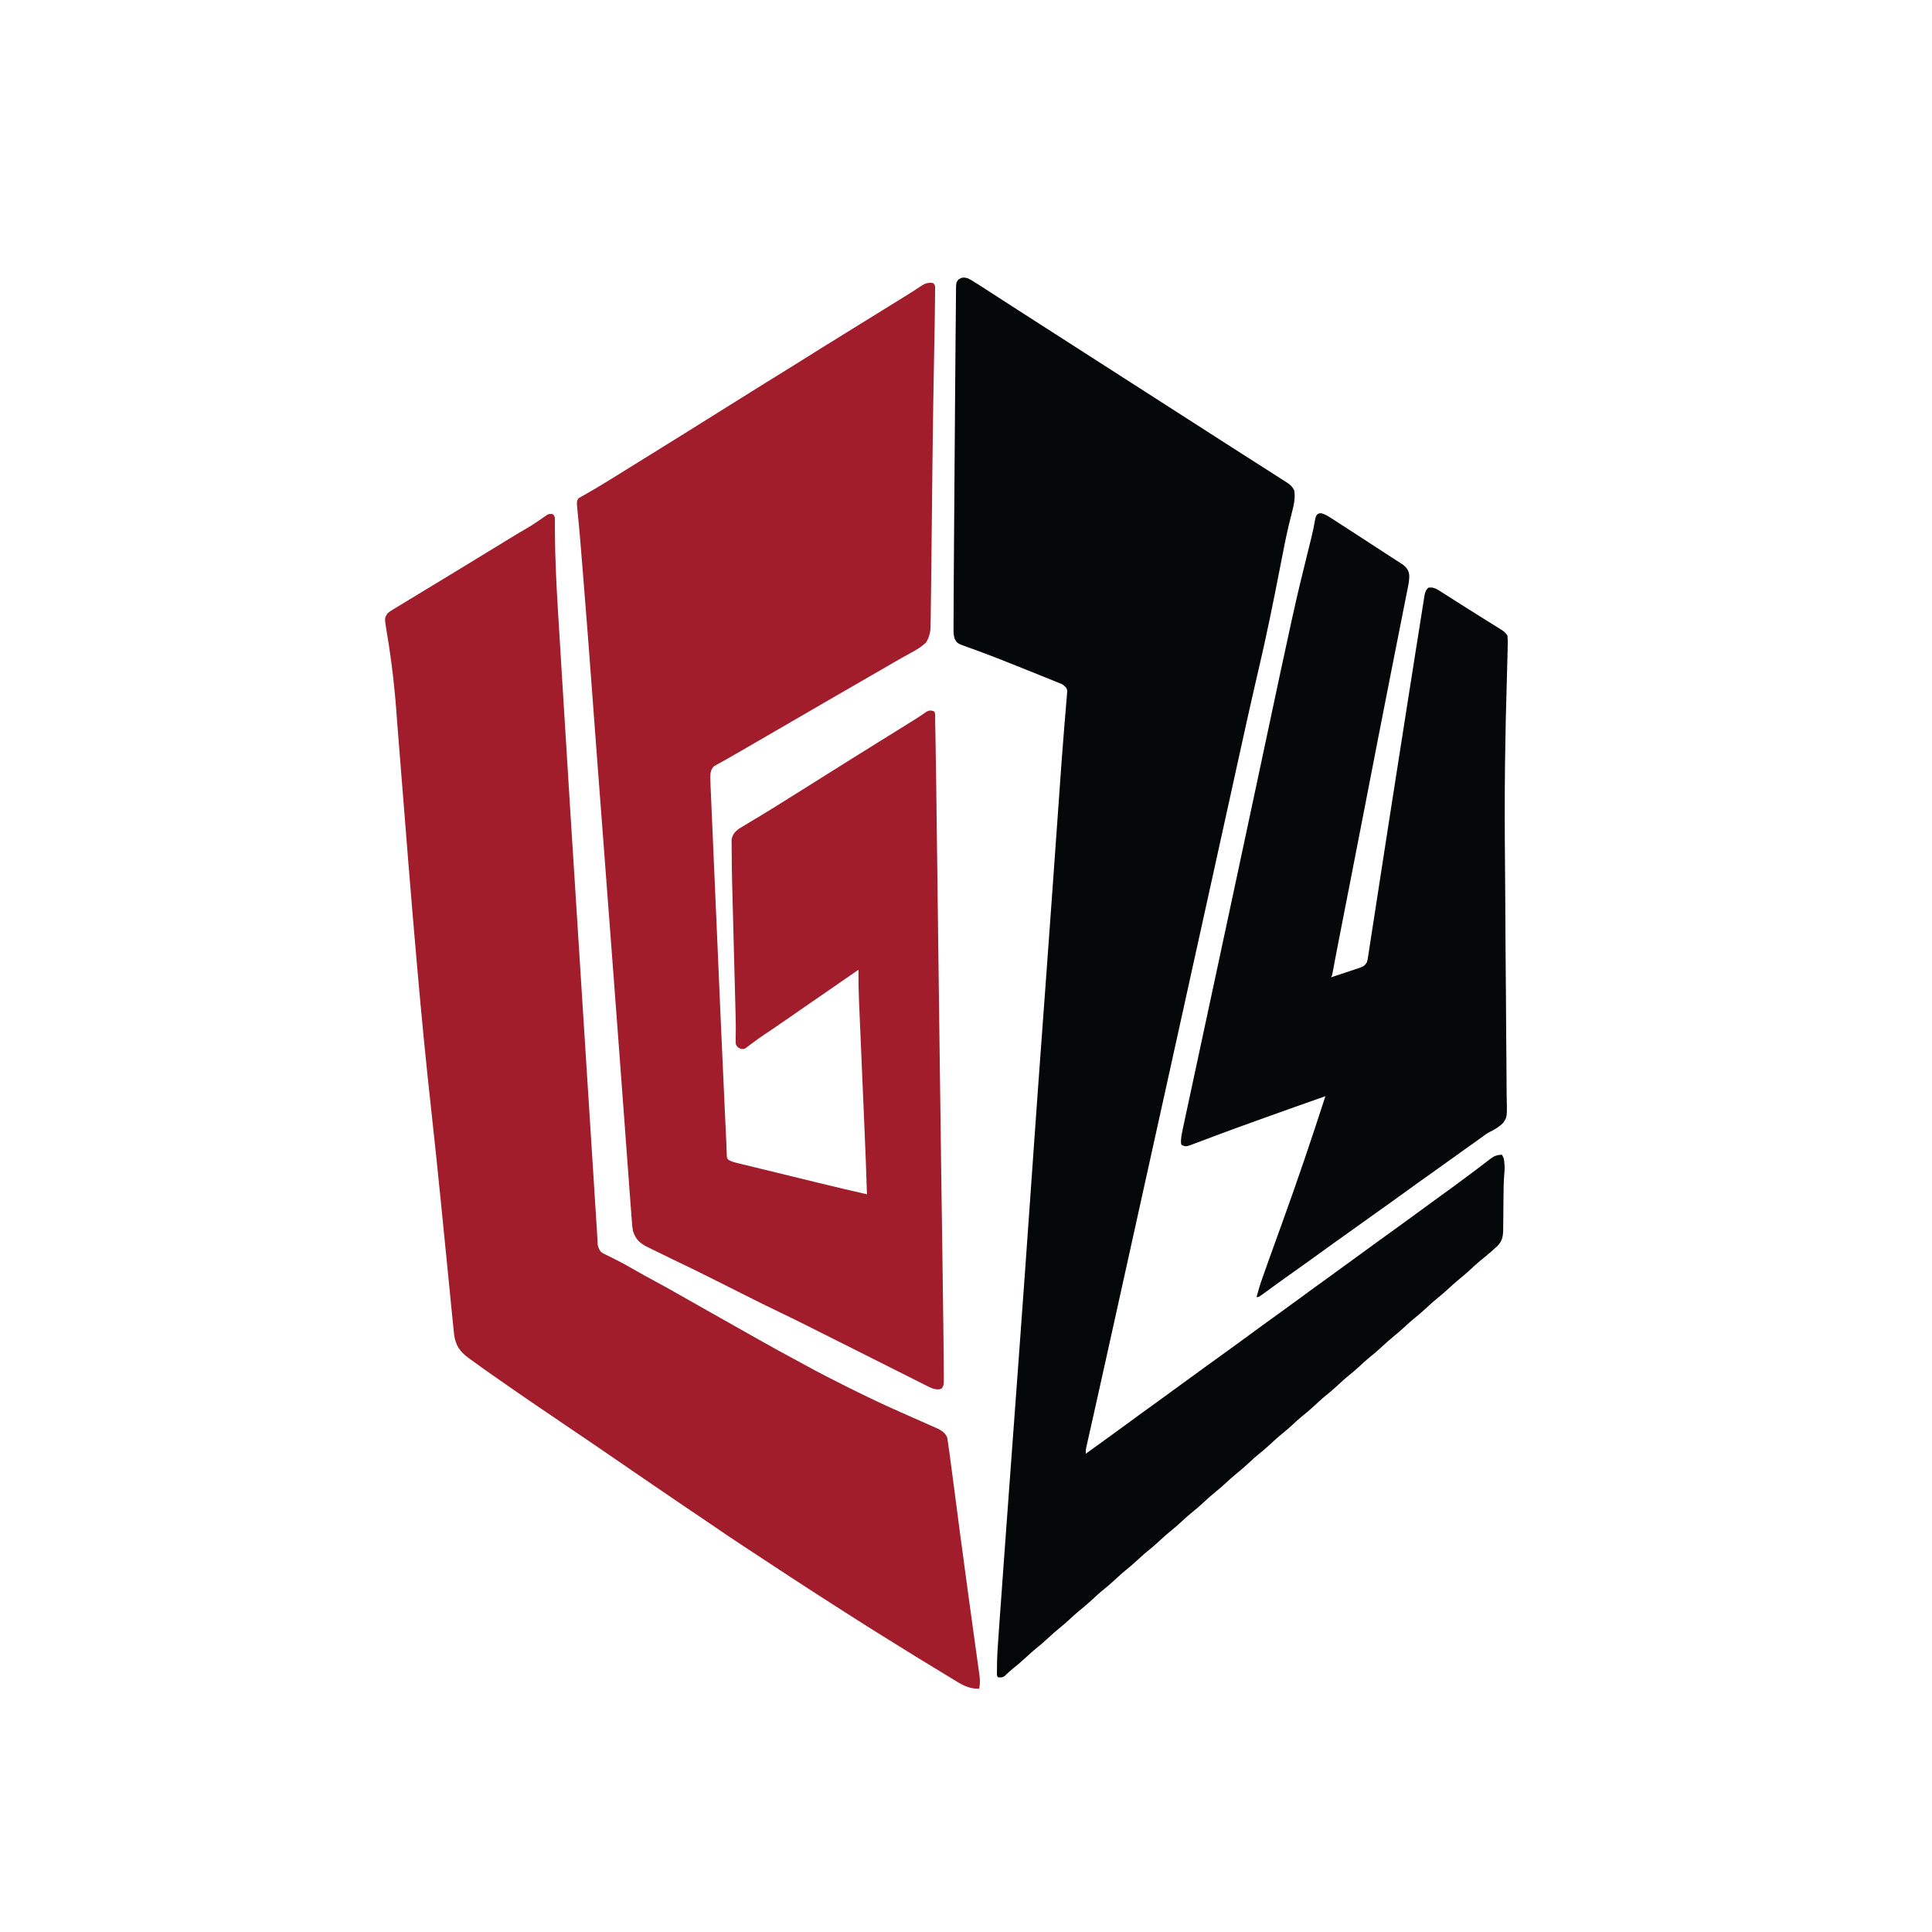
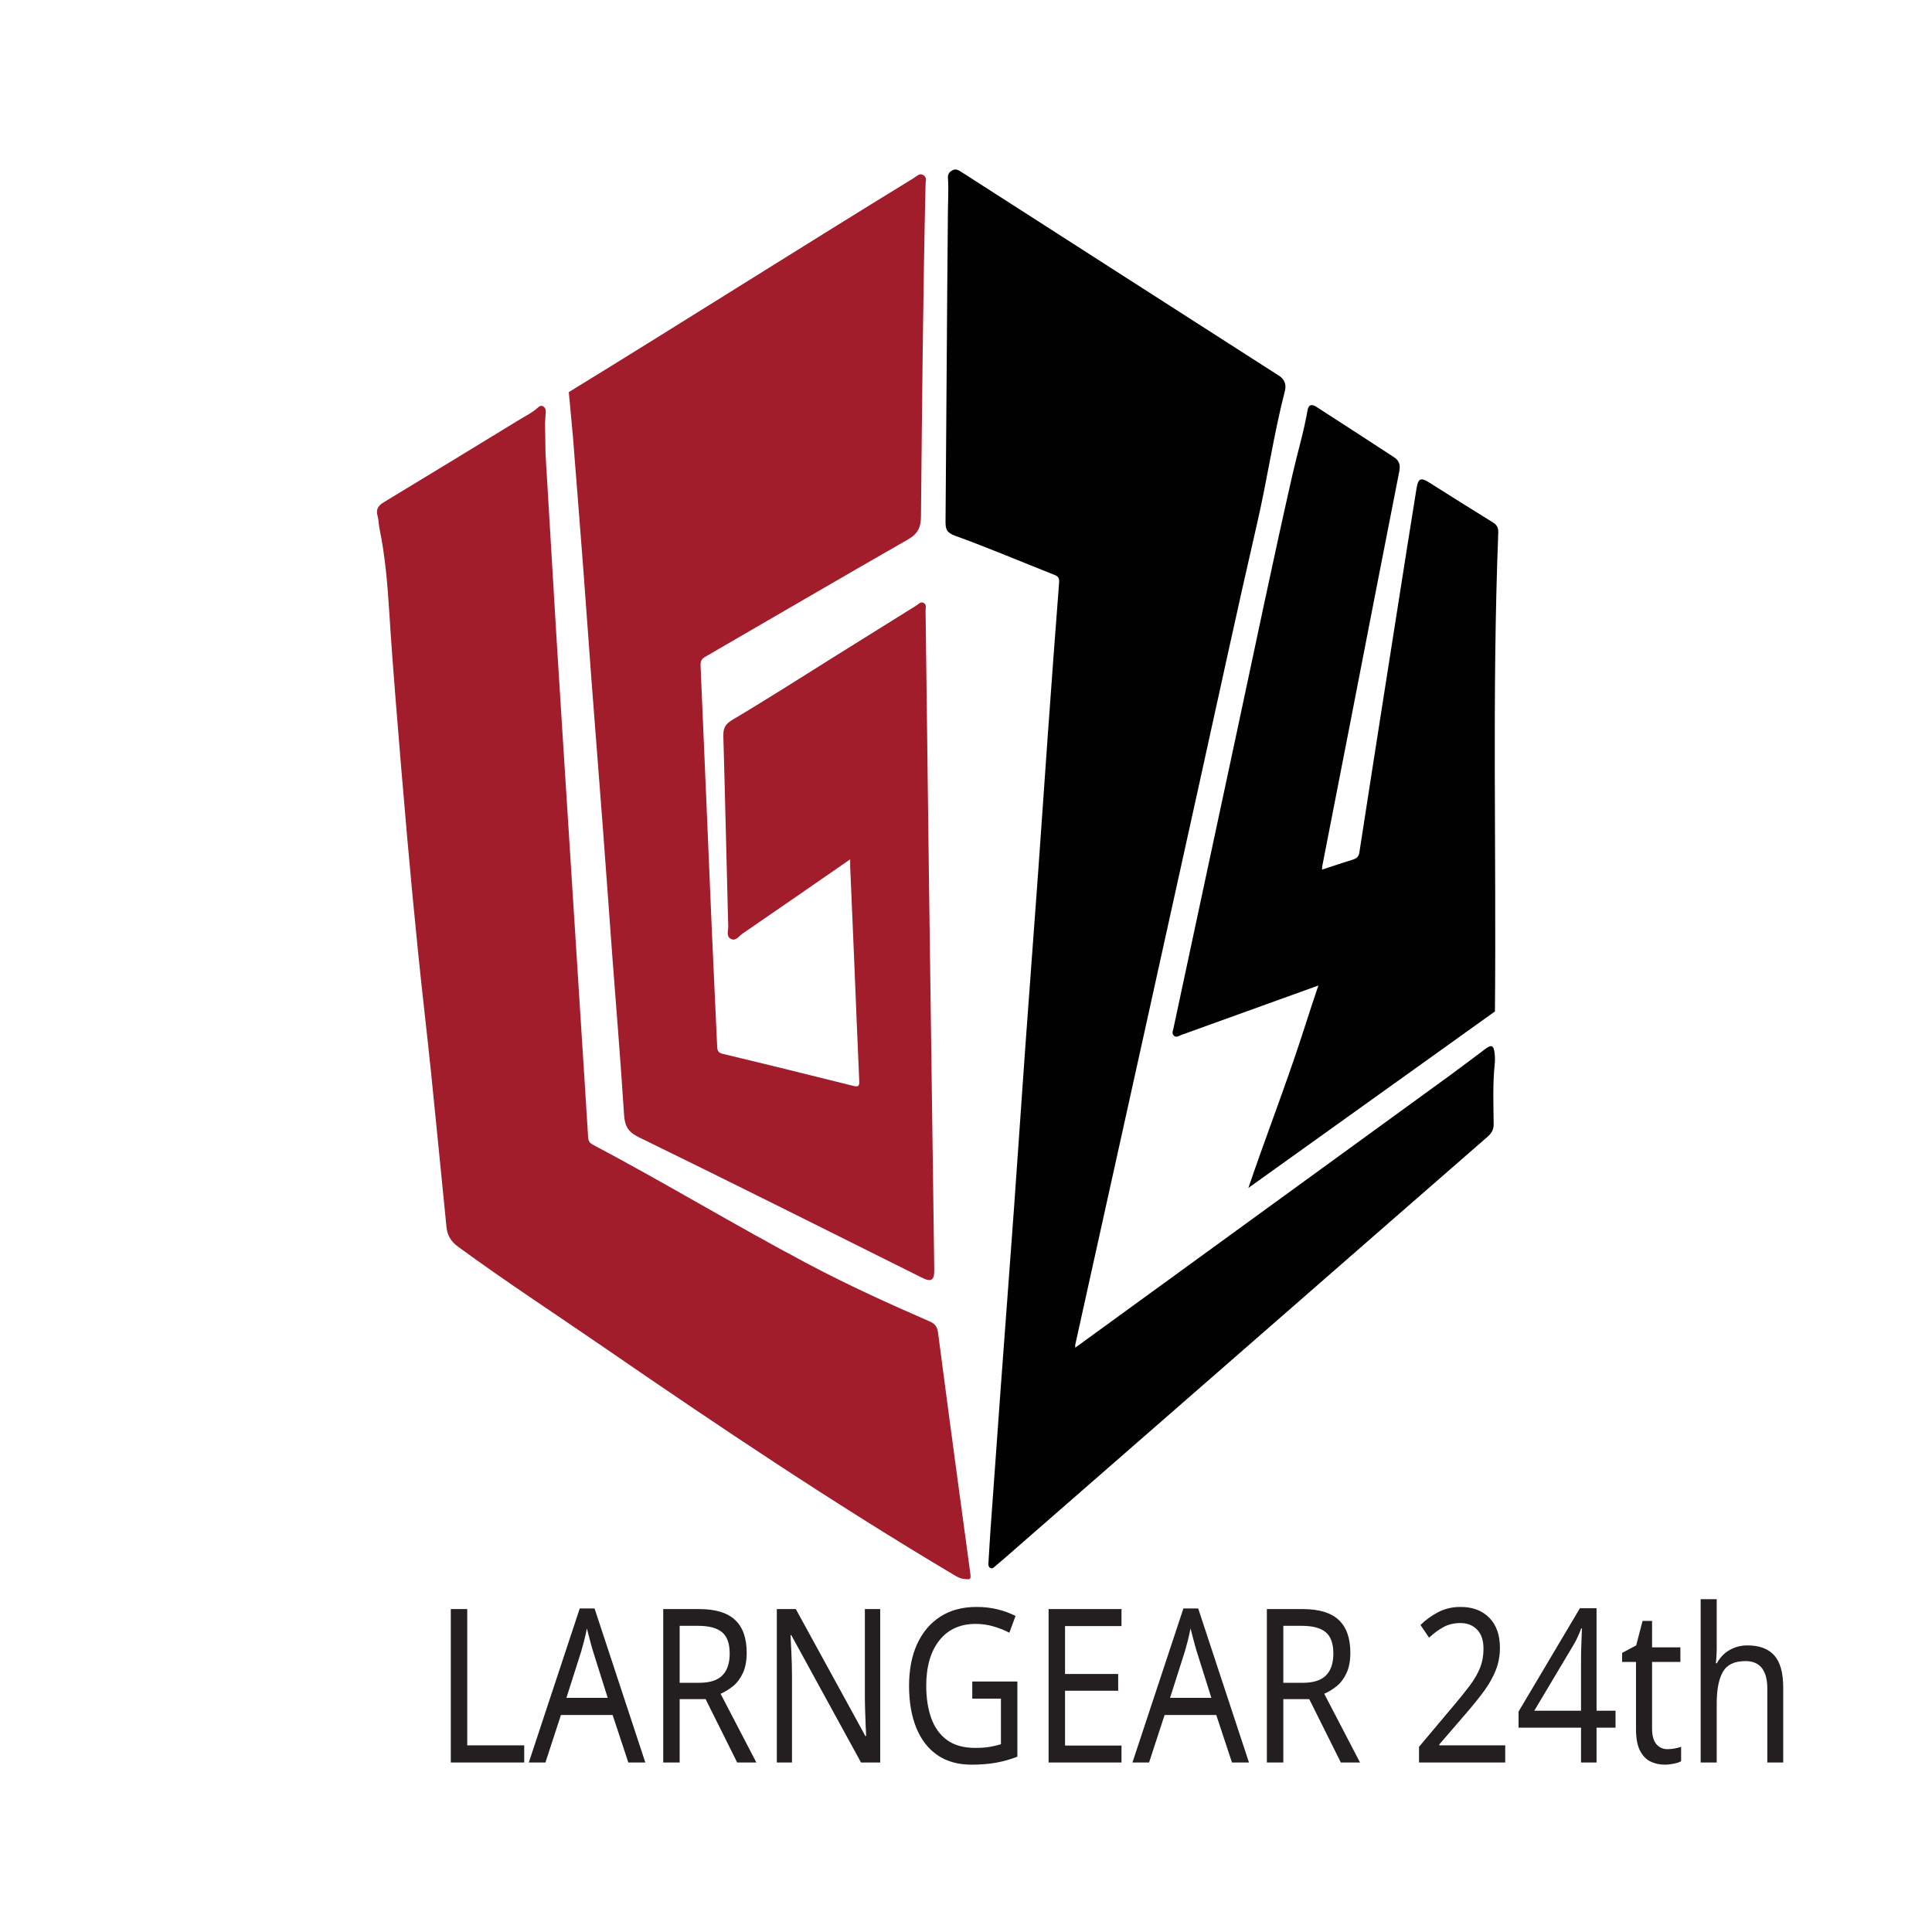
- <svg xmlns="http://www.w3.org/2000/svg" version="1.1" width="2048" height="2048">
-   <path d="M0 0 C2 2 2 2 2.241 4.23 C2.236 5.175 2.231 6.121 2.226 7.094 C2.224 8.195 2.222 9.295 2.22 10.429 C2.207 11.663 2.194 12.897 2.18 14.168 C2.172 15.507 2.164 16.846 2.157 18.185 C2.042 35.161 1.662 52.135 1.326 69.108 C0.528 109.44 -0.089 149.772 -0.543 190.109 C-0.559 191.572 -0.559 191.572 -0.576 193.064 C-0.808 213.675 -1.029 234.286 -1.243 254.898 C-1.453 275.031 -1.673 295.164 -1.919 315.297 C-1.98 320.25 -2.036 325.204 -2.09 330.158 C-2.154 335.992 -2.233 341.825 -2.326 347.658 C-2.355 349.655 -2.38 351.652 -2.4 353.649 C-2.427 356.296 -2.472 358.943 -2.521 361.59 C-2.525 362.325 -2.528 363.06 -2.532 363.817 C-2.681 369.962 -4.024 376.021 -7.457 381.197 C-12.307 385.766 -17.582 388.921 -23.438 392.062 C-25.506 393.201 -27.574 394.342 -29.641 395.484 C-30.697 396.065 -31.753 396.646 -32.842 397.244 C-37.837 400.021 -42.761 402.916 -47.688 405.812 C-56.425 410.934 -65.2 415.986 -74 421 C-83.72 426.539 -93.407 432.131 -103.062 437.781 C-110.359 442.049 -117.675 446.281 -125 450.5 C-133.348 455.308 -141.682 460.139 -150 465 C-158.318 469.861 -166.652 474.691 -175 479.5 C-184.414 484.924 -193.828 490.349 -203.194 495.856 C-208.206 498.802 -213.237 501.699 -218.32 504.52 C-219.337 505.094 -220.354 505.668 -221.401 506.259 C-223.332 507.349 -225.273 508.422 -227.224 509.475 C-228.086 509.967 -228.948 510.458 -229.836 510.965 C-230.594 511.384 -231.353 511.803 -232.134 512.234 C-235.385 515.311 -235.931 519.224 -236.099 523.547 C-236.05 526.65 -235.924 529.742 -235.774 532.842 C-235.725 534.033 -235.677 535.224 -235.627 536.45 C-235.49 539.747 -235.343 543.042 -235.192 546.337 C-235.031 549.9 -234.883 553.464 -234.733 557.027 C-234.438 564.027 -234.13 571.025 -233.818 578.024 C-233.452 586.257 -233.099 594.491 -232.746 602.725 C-232.112 617.522 -231.467 632.318 -230.816 647.114 C-230.194 661.271 -229.576 675.429 -228.966 689.587 C-228.929 690.448 -228.892 691.309 -228.853 692.197 C-228.704 695.665 -228.554 699.133 -228.405 702.602 C-225.927 760.122 -223.427 817.642 -220.757 875.154 C-220.675 876.929 -220.593 878.704 -220.511 880.479 C-220.286 885.322 -220.061 890.165 -219.832 895.008 C-219.737 897.036 -219.642 899.065 -219.548 901.093 C-219.433 903.504 -219.311 905.914 -219.182 908.324 C-219.049 911.007 -218.949 913.682 -218.873 916.367 C-218.817 917.825 -218.761 919.282 -218.704 920.74 C-218.665 922.056 -218.625 923.373 -218.584 924.729 C-218.304 928.015 -218.304 928.015 -216.255 929.865 C-213.9 931.05 -211.776 931.796 -209.214 932.421 C-208.253 932.661 -207.293 932.9 -206.303 933.147 C-205.255 933.398 -204.206 933.649 -203.126 933.907 C-201.462 934.318 -201.462 934.318 -199.764 934.737 C-196.082 935.642 -192.396 936.534 -188.711 937.426 C-186.133 938.057 -183.556 938.688 -180.978 939.32 C-175.557 940.649 -170.135 941.97 -164.711 943.287 C-157.158 945.121 -149.607 946.967 -142.057 948.816 C-136.109 950.272 -130.16 951.724 -124.211 953.176 C-122.98 953.476 -121.748 953.777 -120.48 954.087 C-103.681 958.183 -86.857 962.153 -70 966 C-70.669 943.009 -71.597 920.033 -72.587 897.055 C-72.854 890.864 -73.118 884.674 -73.381 878.483 C-74.13 860.908 -74.881 843.332 -75.637 825.756 C-76.057 815.989 -76.474 806.222 -76.888 796.455 C-77.149 790.319 -77.413 784.183 -77.679 778.047 C-77.844 774.222 -78.006 770.397 -78.167 766.572 C-78.242 764.818 -78.317 763.064 -78.394 761.311 C-78.882 750.199 -79.092 739.122 -79 728 C-80.035 728.71 -81.07 729.42 -82.137 730.151 C-83.01 730.75 -83.01 730.75 -83.902 731.361 C-91.395 736.5 -98.858 741.68 -106.312 746.875 C-114.117 752.312 -121.945 757.712 -129.803 763.07 C-136.975 767.968 -144.099 772.936 -151.222 777.905 C-157.972 782.607 -164.757 787.254 -171.562 791.875 C-185.144 800.946 -185.144 800.946 -198.176 810.77 C-200 812 -200 812 -203.062 811.938 C-206.573 810.817 -207.262 810.206 -209 807 C-209.205 804.243 -209.232 801.705 -209.133 798.956 C-209.101 797.133 -209.075 795.311 -209.052 793.489 C-209.039 792.463 -209.025 791.438 -209.012 790.382 C-208.989 783.847 -209.19 777.316 -209.367 770.784 C-209.407 769.271 -209.446 767.758 -209.486 766.244 C-209.57 763.06 -209.655 759.876 -209.741 756.692 C-209.879 751.593 -210.012 746.493 -210.144 741.393 C-210.497 727.808 -210.855 714.223 -211.218 700.638 C-213.185 627.137 -213.185 627.137 -213.352 605.405 C-213.367 603.717 -213.388 602.03 -213.417 600.343 C-213.451 598.133 -213.461 595.924 -213.461 593.714 C-213.469 592.542 -213.477 591.37 -213.486 590.162 C-212.704 585.071 -210.259 581.976 -206.25 578.867 C-205.178 578.21 -204.105 577.552 -203 576.875 C-202.092 576.312 -202.092 576.312 -201.166 575.737 C-199.12 574.475 -197.062 573.235 -195 572 C-194.267 571.559 -193.534 571.118 -192.778 570.664 C-189.549 568.724 -186.317 566.788 -183.081 564.858 C-173.325 559.03 -163.709 552.981 -154.086 546.937 C-149.974 544.356 -145.856 541.786 -141.737 539.216 C-133.645 534.165 -125.561 529.101 -117.5 524 C-107.39 517.603 -97.243 511.267 -87.094 504.932 C-84.02 503.012 -80.947 501.091 -77.875 499.168 C-68.429 493.258 -58.978 487.358 -49.5 481.5 C-41.78 476.728 -34.073 471.934 -26.375 467.125 C-25.404 466.518 -24.432 465.912 -23.432 465.287 C-22.493 464.7 -21.553 464.113 -20.586 463.508 C-19.207 462.652 -19.207 462.652 -17.8 461.778 C-15.851 460.541 -13.926 459.266 -12.021 457.964 C-11.057 457.313 -10.094 456.663 -9.102 455.992 C-8.241 455.395 -7.381 454.798 -6.495 454.183 C-3.485 452.756 -2.114 452.96 1 454 C2.97 455.97 2.231 459.817 2.278 462.512 C2.296 463.328 2.314 464.145 2.332 464.986 C2.392 467.812 2.443 470.639 2.495 473.466 C2.536 475.553 2.577 477.64 2.618 479.727 C3.222 511.427 3.578 543.131 3.976 574.834 C4.101 584.736 4.227 594.637 4.354 604.539 C4.585 622.515 4.814 640.492 5.042 658.468 C5.557 699.103 6.076 739.737 6.597 780.372 C6.681 786.914 6.765 793.456 6.848 799.999 C7.519 852.383 8.202 904.768 8.94 957.152 C8.996 961.099 9.051 965.047 9.106 968.995 C9.4 989.961 9.695 1010.927 10.003 1031.893 C10.353 1055.678 10.687 1079.464 10.947 1103.25 C10.982 1106.434 11.019 1109.618 11.057 1112.802 C11.163 1121.794 11.248 1130.786 11.298 1139.778 C11.313 1142.435 11.339 1145.09 11.37 1147.747 C11.41 1151.298 11.425 1154.848 11.432 1158.399 C11.458 1159.944 11.458 1159.944 11.483 1161.521 C11.459 1168.214 11.459 1168.214 9.41 1171.725 C5.951 1173.555 3.792 1172.769 0 1172 C-3.14 1170.736 -3.14 1170.736 -6.382 1169.106 C-6.984 1168.807 -7.586 1168.508 -8.207 1168.199 C-10.209 1167.201 -12.204 1166.189 -14.199 1165.176 C-15.64 1164.454 -17.082 1163.733 -18.524 1163.013 C-22.434 1161.056 -26.338 1159.087 -30.242 1157.116 C-34.351 1155.044 -38.467 1152.983 -42.581 1150.922 C-50.395 1147.004 -58.204 1143.077 -66.011 1139.146 C-77.388 1133.418 -88.771 1127.704 -100.155 1121.991 C-101.419 1121.357 -101.419 1121.357 -102.71 1120.709 C-104.395 1119.863 -106.08 1119.017 -107.766 1118.172 C-112.635 1115.728 -117.502 1113.281 -122.368 1110.831 C-136.6 1103.667 -150.834 1096.529 -165.231 1089.701 C-173.515 1085.771 -181.723 1081.698 -189.915 1077.58 C-192.484 1076.289 -195.055 1075 -197.626 1073.712 C-204.002 1070.518 -210.376 1067.319 -216.749 1064.12 C-223.04 1060.963 -229.332 1057.808 -235.625 1054.656 C-236.49 1054.223 -237.354 1053.79 -238.245 1053.344 C-250.67 1047.125 -263.143 1041.03 -275.704 1035.091 C-281.237 1032.462 -286.736 1029.762 -292.223 1027.036 C-293.478 1026.414 -294.735 1025.796 -295.993 1025.182 C-297.886 1024.257 -299.774 1023.321 -301.66 1022.383 C-302.739 1021.851 -303.818 1021.318 -304.93 1020.77 C-312.194 1016.582 -315.289 1012.868 -318 1005 C-318.659 1001.77 -318.931 998.57 -319.148 995.284 C-319.257 993.919 -319.257 993.919 -319.369 992.528 C-319.594 989.686 -319.798 986.843 -320 984 C-320.136 982.258 -320.274 980.516 -320.413 978.774 C-320.843 973.339 -321.24 967.902 -321.635 962.464 C-321.787 960.398 -321.94 958.333 -322.092 956.267 C-322.417 951.846 -322.742 947.425 -323.065 943.004 C-323.587 935.874 -324.111 928.743 -324.637 921.613 C-324.727 920.393 -324.817 919.173 -324.909 917.916 C-325.093 915.422 -325.277 912.928 -325.461 910.434 C-325.742 906.622 -326.023 902.809 -326.303 898.997 C-328.202 873.216 -330.127 847.437 -332.059 821.658 C-332.333 818.002 -332.607 814.347 -332.881 810.691 C-333.998 795.771 -335.117 780.851 -336.236 765.932 C-336.724 759.427 -337.212 752.921 -337.7 746.416 C-342.712 679.57 -347.749 612.727 -352.882 545.89 C-353.462 538.336 -354.042 530.781 -354.621 523.227 C-354.722 521.915 -354.822 520.603 -354.926 519.252 C-356.43 499.615 -357.9 479.977 -359.348 460.336 C-359.443 459.041 -359.539 457.747 -359.637 456.413 C-360.019 451.233 -360.401 446.054 -360.782 440.875 C-364.016 396.987 -367.375 353.112 -370.938 309.25 C-371.034 308.059 -371.131 306.869 -371.23 305.642 C-371.783 298.831 -372.338 292.02 -372.896 285.21 C-373.063 283.172 -373.229 281.134 -373.396 279.096 C-373.625 276.282 -373.857 273.467 -374.09 270.653 C-374.163 269.768 -374.236 268.883 -374.311 267.972 C-374.694 263.404 -375.107 258.842 -375.559 254.281 C-375.652 253.342 -375.745 252.403 -375.84 251.436 C-376.017 249.668 -376.198 247.9 -376.383 246.133 C-377.88 231.213 -377.88 231.213 -375.621 228.099 C-374.971 227.732 -374.322 227.366 -373.652 226.988 C-372.914 226.548 -372.176 226.108 -371.415 225.655 C-370.598 225.212 -369.78 224.769 -368.938 224.312 C-368.087 223.815 -367.236 223.317 -366.36 222.804 C-364.53 221.733 -362.693 220.676 -360.849 219.63 C-356.108 216.918 -351.469 214.041 -346.812 211.188 C-344.857 210.001 -342.901 208.815 -340.945 207.629 C-333.989 203.396 -327.091 199.073 -320.193 194.747 C-312.818 190.126 -305.416 185.553 -298 181 C-286.62 174.011 -275.285 166.95 -263.968 159.859 C-258.981 156.735 -253.99 153.618 -249 150.5 C-247 149.25 -245 148 -243 146.75 C-225 135.5 -225 135.5 -207 124.25 C-206.01 123.631 -205.02 123.013 -204 122.375 C-201.999 121.124 -199.997 119.873 -197.996 118.623 C-193.019 115.513 -188.043 112.401 -183.07 109.285 C-171.533 102.059 -159.962 94.892 -148.36 87.77 C-142.046 83.889 -135.756 79.973 -129.5 76 C-121.039 70.627 -112.507 65.375 -103.965 60.133 C-96.622 55.622 -89.302 51.077 -82 46.5 C-71.46 39.896 -60.874 33.371 -50.277 26.859 C-45.355 23.834 -40.436 20.803 -35.523 17.763 C-33.783 16.687 -32.042 15.612 -30.3 14.54 C-26.294 12.069 -22.318 9.567 -18.391 6.973 C-17.668 6.501 -16.945 6.03 -16.2 5.544 C-14.869 4.674 -13.546 3.791 -12.234 2.893 C-8.025 0.157 -4.989 -0.607 0 0 Z " fill="#A21D2B" transform="translate(989,300)" />
-   <path d="M0 0 C2.834 1.389 5.466 3.055 8.125 4.75 C8.91 5.24 9.695 5.73 10.504 6.236 C17.922 10.891 25.257 15.678 32.586 20.473 C38.594 24.397 44.64 28.262 50.688 32.125 C57.637 36.565 64.582 41.011 71.5 45.5 C82.632 52.72 93.82 59.853 105 67 C129.377 82.583 129.377 82.583 140.488 89.79 C150.961 96.575 161.486 103.279 172 110 C196.377 125.583 196.377 125.583 207.488 132.79 C217.961 139.575 228.486 146.279 239 153 C263.328 168.552 263.328 168.552 272.688 174.625 C278.937 178.68 285.213 182.692 291.5 186.688 C302.748 193.838 313.995 200.99 325.204 208.204 C326.97 209.339 328.739 210.47 330.511 211.597 C332.639 212.951 334.758 214.317 336.875 215.688 C337.766 216.248 337.766 216.248 338.676 216.819 C342.217 219.14 344.11 221.231 346 225 C347.339 233.406 345.213 241.628 343.118 249.731 C342.161 253.453 341.261 257.188 340.362 260.924 C340.169 261.728 339.975 262.533 339.775 263.361 C337.405 273.325 335.443 283.368 333.477 293.418 C333.085 295.411 332.694 297.405 332.303 299.398 C331.494 303.521 330.688 307.645 329.882 311.769 C323.535 344.22 316.975 376.601 309.5 408.812 C309.142 410.355 308.785 411.897 308.427 413.439 C308.248 414.213 308.068 414.988 307.883 415.786 C306.94 419.853 305.997 423.921 305.055 427.988 C304.861 428.822 304.668 429.656 304.469 430.515 C298.621 455.77 293.09 481.097 287.523 506.415 C286.622 510.512 285.721 514.609 284.819 518.706 C282.375 529.816 279.931 540.927 277.488 552.038 C271.661 578.552 265.817 605.063 259.971 631.573 C258.382 638.778 256.793 645.984 255.204 653.189 C242.048 712.863 228.88 772.534 215.708 832.205 C213.21 843.518 210.713 854.831 208.216 866.144 C191.078 943.792 173.92 1021.435 156.719 1099.069 C156.132 1101.719 155.545 1104.369 154.957 1107.02 C152.907 1116.273 150.857 1125.526 148.806 1134.78 C147.743 1139.574 146.681 1144.368 145.619 1149.163 C142.207 1164.569 138.786 1179.973 135.337 1195.371 C134.34 1199.826 133.344 1204.281 132.349 1208.736 C131.419 1212.896 130.485 1217.055 129.548 1221.214 C128.849 1224.323 128.155 1227.434 127.46 1230.544 C127.209 1231.656 126.957 1232.768 126.697 1233.913 C126.472 1234.928 126.246 1235.943 126.013 1236.989 C125.816 1237.866 125.619 1238.743 125.416 1239.647 C124.884 1242.258 124.884 1242.258 125 1246 C125.451 1245.674 125.902 1245.349 126.367 1245.013 C127.739 1244.022 129.112 1243.031 130.484 1242.039 C132.102 1240.871 133.72 1239.702 135.338 1238.533 C139.402 1235.597 143.467 1232.663 147.535 1229.734 C155.222 1224.198 162.881 1218.628 170.5 1213 C180.354 1205.721 190.286 1198.552 200.229 1191.396 C208.686 1185.308 217.119 1179.191 225.5 1173 C233.879 1166.81 242.311 1160.695 250.766 1154.609 C254.514 1151.91 258.257 1149.205 262 1146.5 C266.486 1143.259 270.973 1140.019 275.465 1136.785 C283.175 1131.232 290.858 1125.646 298.5 1120 C308.354 1112.721 318.286 1105.552 328.229 1098.396 C336.686 1092.308 345.119 1086.191 353.5 1080 C363.354 1072.721 373.286 1065.552 383.229 1058.396 C391.686 1052.308 400.119 1046.191 408.5 1040 C416.879 1033.81 425.311 1027.695 433.766 1021.609 C437.514 1018.91 441.257 1016.205 445 1013.5 C449.486 1010.259 453.973 1007.019 458.465 1003.785 C466.98 997.652 475.455 991.467 483.894 985.231 C489.238 981.286 494.609 977.381 500 973.5 C511.503 965.216 522.927 956.825 534.26 948.308 C535.573 947.321 536.888 946.336 538.203 945.352 C541.517 942.874 544.811 940.377 548.082 937.844 C549.409 936.833 550.735 935.823 552.062 934.812 C552.658 934.342 553.253 933.872 553.866 933.388 C558.017 930.257 560.949 929.328 566 929 C568.228 932.343 568.393 933.931 568.688 937.875 C568.774 938.904 568.86 939.932 568.949 940.992 C569.08 944.321 568.81 947.561 568.516 950.878 C567.957 957.913 567.832 964.91 567.789 971.965 C567.761 974.584 567.732 977.203 567.703 979.822 C567.661 983.899 567.624 987.977 567.599 992.054 C567.574 996.024 567.525 999.995 567.477 1003.965 C567.473 1005.184 567.47 1006.402 567.467 1007.658 C567.354 1015.374 566.729 1020.127 561.25 1025.895 C560.176 1026.877 559.092 1027.849 558 1028.812 C557.422 1029.335 556.844 1029.857 556.248 1030.395 C551.889 1034.299 547.377 1037.994 542.812 1041.656 C539.602 1044.332 536.55 1047.144 533.5 1050 C528.739 1054.459 523.835 1058.638 518.746 1062.723 C515.737 1065.218 512.861 1067.838 510 1070.5 C506.291 1073.952 502.515 1077.265 498.562 1080.438 C494.378 1083.803 490.417 1087.332 486.5 1091 C481.739 1095.459 476.835 1099.638 471.746 1103.723 C468.737 1106.218 465.861 1108.838 463 1111.5 C459.291 1114.952 455.515 1118.265 451.562 1121.438 C447.378 1124.803 443.417 1128.332 439.5 1132 C434.739 1136.459 429.835 1140.638 424.746 1144.723 C421.737 1147.218 418.861 1149.838 416 1152.5 C412.291 1155.952 408.515 1159.265 404.562 1162.438 C399.784 1166.281 395.308 1170.37 390.836 1174.558 C386.647 1178.46 382.278 1182.073 377.812 1185.656 C374.602 1188.332 371.55 1191.144 368.5 1194 C363.739 1198.459 358.835 1202.638 353.746 1206.723 C350.737 1209.218 347.861 1211.838 345 1214.5 C341.291 1217.952 337.515 1221.265 333.562 1224.438 C328.784 1228.281 324.308 1232.37 319.836 1236.558 C315.647 1240.46 311.278 1244.073 306.812 1247.656 C303.602 1250.332 300.55 1253.144 297.5 1256 C292.739 1260.459 287.835 1264.638 282.746 1268.723 C279.737 1271.218 276.861 1273.838 274 1276.5 C270.291 1279.952 266.515 1283.265 262.562 1286.438 C258.378 1289.803 254.417 1293.332 250.5 1297 C245.739 1301.459 240.835 1305.638 235.746 1309.723 C232.737 1312.218 229.861 1314.838 227 1317.5 C223.291 1320.952 219.515 1324.265 215.562 1327.438 C211.378 1330.803 207.417 1334.332 203.5 1338 C198.739 1342.459 193.835 1346.638 188.746 1350.723 C185.737 1353.218 182.861 1355.838 180 1358.5 C176.291 1361.952 172.515 1365.265 168.562 1368.438 C163.784 1372.281 159.308 1376.37 154.836 1380.558 C150.647 1384.46 146.278 1388.073 141.812 1391.656 C138.602 1394.332 135.55 1397.144 132.5 1400 C127.739 1404.459 122.835 1408.638 117.746 1412.723 C114.737 1415.218 111.861 1417.838 109 1420.5 C105.291 1423.952 101.515 1427.265 97.562 1430.438 C93.378 1433.803 89.417 1437.332 85.5 1441 C80.739 1445.459 75.835 1449.638 70.746 1453.723 C67.737 1456.218 64.861 1458.838 62 1461.5 C57.332 1465.842 52.52 1469.935 47.539 1473.918 C44.508 1476.403 41.662 1479.055 38.852 1481.785 C36.439 1483.368 34.83 1483.298 32 1483 C30.125 1481.125 30.853 1478.431 30.84 1475.936 C30.845 1474.646 30.845 1474.646 30.849 1473.33 C30.852 1472.432 30.854 1471.535 30.856 1470.61 C30.939 1460.284 31.658 1450.018 32.412 1439.724 C32.565 1437.56 32.718 1435.397 32.87 1433.233 C33.284 1427.371 33.707 1421.51 34.131 1415.649 C34.494 1410.629 34.851 1405.61 35.209 1400.59 C36.409 1383.737 37.627 1366.886 38.852 1350.035 C38.999 1348.019 39.145 1346.002 39.292 1343.985 C41.8 1309.465 44.336 1274.946 46.88 1240.428 C49.244 1208.363 51.6 1176.297 53.949 1144.23 C54.031 1143.11 54.031 1143.11 54.115 1141.967 C58.314 1084.672 62.413 1027.37 66.438 970.062 C66.719 966.048 67.001 962.033 67.284 958.018 C67.353 957.028 67.423 956.038 67.494 955.018 C68.255 944.193 69.016 933.368 69.777 922.543 C69.845 921.587 69.912 920.632 69.981 919.647 C73.072 875.717 76.276 831.796 79.5 787.875 C79.566 786.977 79.632 786.079 79.7 785.153 C79.765 784.258 79.831 783.363 79.899 782.441 C80.829 769.768 81.759 757.095 82.688 744.422 C82.754 743.519 82.82 742.615 82.888 741.685 C85.207 710.027 87.488 678.366 89.75 646.703 C89.829 645.603 89.907 644.502 89.988 643.368 C91.529 621.795 93.067 600.222 94.601 578.649 C94.956 573.653 95.312 568.658 95.668 563.662 C95.807 561.703 95.947 559.745 96.087 557.786 C96.155 556.825 96.223 555.865 96.294 554.876 C96.699 549.189 97.101 543.503 97.5 537.817 C98.742 520.159 100.017 502.506 101.453 484.862 C101.845 480.03 102.227 475.197 102.609 470.365 C102.963 465.904 103.336 461.446 103.725 456.989 C103.9 454.946 104.065 452.902 104.226 450.859 C104.42 448.403 104.629 445.948 104.857 443.495 C104.976 441.889 104.976 441.889 105.098 440.25 C105.215 438.864 105.215 438.864 105.335 437.449 C104.885 434.156 103.519 433.073 101 431 C99.128 429.897 99.128 429.897 97.11 429.132 C96.35 428.819 95.591 428.507 94.809 428.185 C93.577 427.697 93.577 427.697 92.32 427.199 C91.452 426.846 90.585 426.493 89.691 426.129 C86.839 424.972 83.982 423.829 81.125 422.688 C79.135 421.884 77.144 421.08 75.155 420.275 C70.08 418.227 65.001 416.193 59.919 414.165 C57.158 413.063 54.399 411.959 51.639 410.854 C31.309 402.706 31.309 402.706 10.812 394.988 C10.176 394.756 9.54 394.524 8.885 394.285 C5.963 393.222 3.037 392.172 0.103 391.143 C-11.336 387.041 -11.336 387.041 -14.106 381.979 C-15.381 377.729 -15.253 373.713 -15.209 369.299 C-15.208 368.321 -15.206 367.343 -15.204 366.336 C-15.196 363.068 -15.173 359.8 -15.15 356.532 C-15.141 354.196 -15.132 351.859 -15.125 349.522 C-15.101 343.279 -15.065 337.037 -15.024 330.794 C-15.001 327.089 -14.98 323.383 -14.96 319.678 C-14.876 303.691 -14.766 287.705 -14.645 271.719 C-14.607 266.784 -14.571 261.849 -14.535 256.914 C-14.529 256.197 -14.524 255.479 -14.519 254.739 C-14.508 253.278 -14.497 251.817 -14.487 250.357 C-14.387 236.835 -14.286 223.314 -14.183 209.793 C-14.091 197.583 -14.001 185.373 -13.914 173.163 C-13.822 160.438 -13.728 147.712 -13.632 134.986 C-13.579 127.917 -13.526 120.848 -13.476 113.779 C-13.375 99.615 -13.261 85.452 -13.113 71.289 C-13.045 64.841 -12.986 58.393 -12.943 51.945 C-12.899 45.339 -12.834 38.734 -12.756 32.129 C-12.73 29.645 -12.711 27.162 -12.699 24.679 C-12.681 21.272 -12.639 17.866 -12.591 14.459 C-12.591 13.452 -12.591 12.445 -12.592 11.408 C-12.46 4.623 -12.46 4.623 -10.088 1.409 C-6.215 -1.204 -4.586 -1.165 0 0 Z " fill="#040707" transform="translate(1026,295)" />
-   <path d="M0 0 C2.649 2.649 2.227 4.564 2.238 8.166 C2.231 9.054 2.225 9.942 2.219 10.856 C2.227 12.852 2.237 14.847 2.248 16.842 C2.252 17.935 2.256 19.028 2.259 20.155 C2.405 47.085 3.766 73.921 5.37 100.798 C5.43 101.798 5.489 102.799 5.551 103.829 C6.321 116.737 7.112 129.643 7.91 142.548 C8.414 150.697 8.912 158.845 9.408 166.994 C9.48 168.179 9.552 169.365 9.626 170.587 C9.698 171.78 9.771 172.973 9.846 174.202 C15.474 266.836 21.326 359.456 30.557 504.602 C31.838 524.715 33.117 544.828 34.394 564.941 C34.438 565.639 34.483 566.337 34.528 567.056 C34.93 573.378 35.331 579.7 35.732 586.022 C37.347 611.446 38.962 636.869 40.578 662.293 C40.659 663.564 40.74 664.835 40.823 666.145 C41.823 681.882 42.824 697.619 43.826 713.356 C44.103 717.709 44.38 722.062 44.657 726.415 C44.976 731.426 45.295 736.437 45.614 741.448 C45.729 743.251 45.844 745.055 45.958 746.858 C46.038 748.119 46.038 748.119 46.12 749.406 C46.198 750.625 46.198 750.625 46.276 751.869 C46.424 754.166 46.577 756.462 46.73 758.759 C46.914 761.537 47.066 764.313 47.191 767.094 C47.256 768.338 47.321 769.581 47.388 770.862 C47.435 771.934 47.482 773.005 47.531 774.11 C48.061 777.378 49.073 779.327 51 782 C53.075 783.534 53.075 783.534 55.516 784.656 C56.88 785.344 56.88 785.344 58.271 786.045 C59.746 786.765 59.746 786.765 61.25 787.5 C63.352 788.56 65.452 789.624 67.551 790.691 C69.163 791.51 69.163 791.51 70.807 792.344 C75.759 794.912 80.598 797.665 85.438 800.438 C93.28 804.917 101.17 809.286 109.125 813.562 C117.485 818.062 125.768 822.674 133.997 827.41 C140.802 831.326 147.644 835.173 154.5 839 C162.189 843.295 169.86 847.618 177.5 852 C186.156 856.964 194.853 861.854 203.565 866.719 C208.647 869.558 213.725 872.406 218.785 875.285 C231.828 882.706 244.986 889.885 258.22 896.959 C261.085 898.499 263.935 900.064 266.781 901.637 C281.121 909.546 295.657 917.008 310.312 924.312 C311.508 924.91 312.704 925.507 313.899 926.104 C332.028 935.152 350.261 943.859 368.8 952.03 C375.863 955.144 382.92 958.274 389.97 961.417 C392.621 962.595 395.277 963.761 397.933 964.926 C399.564 965.651 401.194 966.376 402.824 967.102 C403.563 967.422 404.302 967.742 405.064 968.072 C405.759 968.384 406.454 968.696 407.171 969.018 C407.768 969.281 408.366 969.545 408.982 969.816 C413.377 972.394 416.407 974.342 418.13 979.157 C418.31 980.371 418.49 981.585 418.675 982.835 C418.838 983.87 418.838 983.87 419.004 984.926 C419.364 987.28 419.684 989.639 420 992 C420.249 993.75 420.499 995.5 420.749 997.249 C421.609 1003.373 422.402 1009.504 423.195 1015.637 C423.503 1017.987 423.811 1020.337 424.12 1022.687 C424.781 1027.722 425.439 1032.758 426.096 1037.794 C427.766 1050.611 429.447 1063.426 431.133 1076.24 C431.318 1077.648 431.503 1079.057 431.688 1080.465 C434.577 1102.44 437.542 1124.403 440.568 1146.36 C440.969 1149.271 441.37 1152.183 441.77 1155.095 C443.507 1167.733 445.246 1180.37 447.009 1193.004 C447.826 1198.861 448.634 1204.72 449.438 1210.579 C449.77 1212.984 450.105 1215.389 450.444 1217.794 C450.907 1221.079 451.359 1224.364 451.807 1227.651 C451.944 1228.605 452.082 1229.559 452.223 1230.541 C452.906 1235.648 453.019 1239.941 452 1245 C441.401 1245.677 433.475 1240.816 424.688 1235.375 C423.609 1234.717 422.53 1234.059 421.418 1233.381 C419.12 1231.978 416.823 1230.573 414.529 1229.163 C411.024 1227.011 407.506 1224.882 403.984 1222.758 C390.807 1214.803 377.705 1206.734 364.668 1198.551 C359.253 1195.153 353.816 1191.793 348.375 1188.438 C338.453 1182.31 328.615 1176.057 318.788 1169.779 C315.968 1167.979 313.145 1166.184 310.32 1164.391 C299.842 1157.735 289.39 1151.043 278.979 1144.283 C277.087 1143.056 275.192 1141.834 273.297 1140.613 C258.972 1131.383 244.741 1122.008 230.502 1112.645 C227.835 1110.891 225.167 1109.138 222.499 1107.385 C217.63 1104.185 212.763 1100.984 207.897 1097.781 C205.993 1096.528 204.089 1095.277 202.185 1094.025 C192.038 1087.356 181.941 1080.631 171.954 1073.725 C165.419 1069.21 158.823 1064.784 152.237 1060.343 C148.177 1057.605 144.12 1054.865 140.062 1052.125 C139.27 1051.59 138.478 1051.055 137.662 1050.504 C128.086 1044.034 118.538 1037.525 109 1031 C107.374 1029.888 105.747 1028.776 104.121 1027.664 C100.193 1024.978 96.266 1022.29 92.34 1019.602 C89.946 1017.963 87.551 1016.325 85.156 1014.688 C77.827 1009.676 70.501 1004.66 63.188 999.625 C46.839 988.378 30.416 977.244 13.977 966.131 C-10.646 949.483 -35.237 932.797 -59.56 915.712 C-61.867 914.093 -64.178 912.478 -66.488 910.863 C-73.608 905.879 -80.686 900.837 -87.688 895.688 C-88.335 895.22 -88.982 894.753 -89.649 894.271 C-98.404 887.764 -102.87 881.39 -104.535 870.498 C-105.044 866.163 -105.48 861.826 -105.894 857.482 C-106.062 855.806 -106.23 854.13 -106.4 852.455 C-106.763 848.841 -107.119 845.226 -107.471 841.611 C-108.035 835.806 -108.614 830.003 -109.194 824.2 C-110.023 815.907 -110.844 807.612 -111.661 799.317 C-113.683 778.785 -115.74 758.255 -117.795 737.726 C-118.118 734.498 -118.44 731.271 -118.763 728.044 C-122.078 694.862 -125.543 661.701 -129.205 628.555 C-139.213 537.852 -147.246 446.963 -164.945 221.21 C-167.154 188.038 -170.747 155.497 -176.399 122.733 C-178.453 109.971 -178.453 109.971 -175 105 C-172.629 103.043 -172.629 103.043 -169.562 101.188 C-168.97 100.823 -168.378 100.459 -167.768 100.084 C-166.359 99.221 -164.946 98.366 -163.529 97.517 C-160.621 95.772 -157.726 94.006 -154.832 92.238 C-149.431 88.945 -144.022 85.665 -138.609 82.393 C-132.646 78.787 -126.69 75.172 -120.735 71.554 C-117.826 69.787 -114.917 68.02 -112.008 66.254 C-111.431 65.903 -110.853 65.553 -110.259 65.192 C-106.74 63.055 -103.22 60.92 -99.699 58.787 C-86.709 50.915 -73.741 43.011 -60.815 35.035 C-53.258 30.376 -45.674 25.765 -38.078 21.169 C-22.037 11.842 -22.037 11.842 -6.82 1.293 C-4.41 -0.419 -2.892 -0.381 0 0 Z " fill="#A21D2B" transform="translate(586,545)" />
-   <path d="M0 0 C3.977 1.169 7.154 3.079 10.582 5.336 C11.275 5.781 11.968 6.226 12.682 6.684 C14.884 8.1 17.077 9.53 19.27 10.961 C20.678 11.869 22.087 12.777 23.496 13.684 C27.055 15.976 30.606 18.28 34.155 20.587 C36.881 22.358 39.612 24.122 42.343 25.886 C52.829 32.66 63.289 39.473 73.735 46.309 C75.904 47.723 78.08 49.125 80.262 50.52 C81.316 51.201 82.371 51.883 83.457 52.586 C84.317 53.135 85.177 53.684 86.062 54.25 C89.943 57.258 91.982 59.573 92.994 64.458 C93.548 69.749 92.501 74.621 91.441 79.793 C91.127 81.398 91.127 81.398 90.807 83.036 C90.104 86.618 89.384 90.195 88.664 93.773 C88.156 96.346 87.649 98.92 87.143 101.493 C86.048 107.052 84.945 112.609 83.836 118.164 C82.055 127.083 80.293 136.005 78.534 144.927 C77.927 148.005 77.32 151.082 76.712 154.159 C76.561 154.929 76.409 155.698 76.252 156.491 C75.159 162.033 74.063 167.574 72.966 173.115 C68.654 194.903 64.383 216.698 60.148 238.5 C60.003 239.247 59.858 239.993 59.709 240.762 C58.102 249.038 56.495 257.314 54.89 265.59 C52.131 279.813 49.366 294.035 46.602 308.257 C46.169 310.484 45.736 312.71 45.303 314.936 C40.981 337.177 36.648 359.415 32.309 381.652 C32.098 382.729 32.098 382.729 31.884 383.828 C29.081 398.19 26.277 412.553 23.471 426.915 C22.513 431.82 21.555 436.725 20.597 441.63 C19.954 444.922 19.311 448.213 18.667 451.504 C18.272 453.527 17.877 455.549 17.482 457.571 C17.202 459.003 17.202 459.003 16.917 460.464 C15.97 465.318 15.038 470.175 14.128 475.036 C13.945 476.011 13.762 476.985 13.573 477.989 C13.227 479.837 12.883 481.686 12.542 483.536 C12.389 484.353 12.236 485.17 12.078 486.012 C11.946 486.729 11.813 487.446 11.676 488.185 C11.27 489.961 11.27 489.961 10.27 491.961 C15.205 490.342 20.134 488.706 25.058 487.054 C26.734 486.494 28.411 485.939 30.09 485.39 C32.504 484.598 34.913 483.789 37.32 482.977 C38.07 482.735 38.821 482.493 39.593 482.244 C43.761 480.816 46.037 479.766 48.27 475.961 C49.105 472.852 49.105 472.852 49.594 469.301 C49.754 468.295 49.754 468.295 49.918 467.268 C50.273 465.014 50.612 462.757 50.951 460.5 C51.205 458.872 51.459 457.244 51.714 455.617 C52.413 451.147 53.096 446.676 53.778 442.204 C54.511 437.408 55.258 432.614 56.004 427.82 C57.288 419.551 58.564 411.282 59.834 403.011 C61.835 389.992 63.851 376.976 65.871 363.96 C66.555 359.55 67.239 355.141 67.923 350.731 C68.178 349.086 68.178 349.086 68.439 347.407 C69.655 339.566 70.869 331.725 72.082 323.883 C78.489 282.466 84.985 241.063 91.515 199.665 C92.619 192.669 93.72 185.672 94.821 178.675 C95.863 172.047 96.907 165.419 97.952 158.792 C98.546 155.021 99.141 151.251 99.733 147.48 C100.898 140.071 102.071 132.664 103.262 125.26 C103.858 121.545 104.448 117.829 105.03 114.111 C105.683 109.936 106.348 105.762 107.02 101.59 C107.276 99.982 107.529 98.374 107.778 96.765 C108.124 94.532 108.484 92.302 108.848 90.071 C109.05 88.793 109.252 87.515 109.461 86.198 C110.26 83.001 110.954 81.277 113.27 78.961 C118.353 78.09 121.622 79.904 125.77 82.586 C126.408 82.983 127.046 83.381 127.703 83.791 C129.902 85.166 132.086 86.563 134.27 87.961 C135.945 89.024 137.621 90.086 139.297 91.148 C142.989 93.492 146.675 95.844 150.359 98.199 C156.47 102.099 162.618 105.939 168.77 109.773 C171.72 111.617 174.669 113.461 177.619 115.306 C179.289 116.349 180.961 117.39 182.635 118.429 C184.622 119.662 186.603 120.904 188.582 122.148 C189.63 122.802 190.678 123.456 191.758 124.129 C194.382 126.043 195.688 127.136 197.27 129.961 C197.523 132.923 197.592 135.652 197.516 138.609 C197.504 139.521 197.492 140.433 197.48 141.372 C197.43 144.569 197.352 147.765 197.27 150.961 C197.24 152.152 197.211 153.344 197.181 154.571 C197.013 161.328 196.822 168.084 196.619 174.84 C195.725 204.886 195.033 234.931 194.67 264.989 C194.654 266.297 194.654 266.297 194.637 267.632 C194.2 303.168 194.331 338.686 194.666 374.221 C194.784 386.805 194.87 399.389 194.938 411.974 C194.943 412.903 194.949 413.832 194.954 414.79 C195.001 423.332 195.046 431.874 195.09 440.417 C195.12 446.156 195.151 451.896 195.183 457.636 C195.188 458.587 195.193 459.539 195.199 460.519 C195.287 476.132 195.436 491.744 195.604 507.356 C195.777 523.566 195.881 539.776 195.922 555.987 C195.95 565.904 196.031 575.816 196.183 585.731 C196.281 592.479 196.313 599.224 196.293 605.972 C196.284 609.853 196.303 613.728 196.402 617.608 C196.951 640.196 196.951 640.196 192.488 646.462 C188.303 650.597 183.619 653.416 178.337 655.941 C175.72 657.232 173.469 658.862 171.172 660.652 C163.373 666.302 155.542 671.902 147.664 677.442 C142.504 681.076 137.38 684.758 132.27 688.461 C126.464 692.668 120.634 696.837 114.77 700.961 C105.879 707.215 97.071 713.582 88.27 719.961 C78.773 726.844 69.258 733.695 59.664 740.442 C54.504 744.076 49.38 747.758 44.27 751.461 C38.464 755.668 32.634 759.837 26.77 763.961 C17.879 770.215 9.071 776.582 0.27 782.961 C-9.225 789.842 -18.738 796.692 -28.33 803.437 C-33.553 807.116 -38.742 810.841 -43.918 814.586 C-44.663 815.124 -45.408 815.663 -46.176 816.218 C-49.757 818.807 -53.335 821.401 -56.906 824.004 C-58.181 824.927 -59.456 825.85 -60.73 826.773 C-61.312 827.2 -61.894 827.627 -62.493 828.067 C-66.504 830.961 -66.504 830.961 -68.73 830.961 C-66.882 823.868 -64.788 816.938 -62.316 810.039 C-61.826 808.657 -61.826 808.657 -61.327 807.247 C-60.257 804.234 -59.181 801.222 -58.105 798.211 C-57.344 796.07 -56.583 793.93 -55.822 791.789 C-51.026 778.311 -46.164 764.858 -41.279 751.412 C-25.228 707.208 -10.232 662.693 4.27 617.961 C-16.761 625.323 -37.746 632.812 -58.717 640.341 C-60.794 641.086 -62.872 641.832 -64.95 642.576 C-79.524 647.802 -94.08 653.065 -108.582 658.484 C-109.729 658.912 -110.876 659.339 -112.057 659.779 C-117.417 661.776 -122.772 663.785 -128.119 665.817 C-130.004 666.522 -131.889 667.226 -133.773 667.93 C-134.616 668.256 -135.459 668.581 -136.327 668.917 C-143.474 671.559 -143.474 671.559 -147.73 669.961 C-148.73 668.961 -148.73 668.961 -148.876 665.84 C-148.733 662.023 -148.203 658.631 -147.403 654.9 C-147.188 653.884 -147.188 653.884 -146.968 652.847 C-146.488 650.584 -145.997 648.324 -145.506 646.064 C-145.156 644.426 -144.807 642.788 -144.458 641.15 C-143.501 636.666 -142.535 632.184 -141.568 627.702 C-140.533 622.9 -139.507 618.096 -138.479 613.293 C-136.708 605.017 -134.932 596.743 -133.152 588.47 C-130.573 576.476 -128.001 564.48 -125.431 552.484 C-121.608 534.638 -117.781 516.793 -113.951 498.949 C-108.775 474.841 -103.612 450.73 -98.457 426.617 C-98.277 425.776 -98.097 424.935 -97.912 424.068 C-96.31 416.571 -94.707 409.075 -93.105 401.579 C-90.848 391.017 -88.589 380.456 -86.329 369.895 C-79.666 338.758 -73.014 307.619 -66.395 276.472 C-28.324 97.343 -28.324 97.343 -13.256 36.476 C-12.971 35.323 -12.686 34.169 -12.392 32.981 C-11.855 30.812 -11.316 28.644 -10.776 26.476 C-9.07 19.562 -7.62 12.646 -6.456 5.621 C-5.372 1.645 -4.224 -0.06 0 0 Z " fill="#050708" transform="translate(1400.73,544.0391)" />
+ <svg xmlns="http://www.w3.org/2000/svg" id="Layer_1" viewBox="0 0 2048 2048">
+   <defs>
+     <style>
+       .cls-1 {
+         fill: #231f20;
+         font-family: FCFridayMedium, 'FC Friday';
+         font-size: 227.78px;
+       }
+ 
+       .cls-2 {
+         fill: #010101;
+       }
+ 
+       .cls-3 {
+         fill: #a21d2b;
+       }
+     </style>
+   </defs>
+   <g>
+     <path class="cls-3" d="M602.95,415.65c118.83-72.83,246.93-154.18,365.79-226.96,3.01-1.84,5.94-5.45,10-3.15,4.09,2.31,2.48,6.67,2.39,10.21-2.75,117.36-3.68,234.75-4.87,352.13-.11,11.19-3.4,18.04-13.64,23.89-71.87,41.11-143.31,82.98-214.99,124.43-4.13,2.39-5.2,4.88-5,9.43,4.08,93.58,7.93,187.17,11.96,280.75,1.76,40.94,3.84,81.87,5.62,122.8.19,4.44.9,6.75,6.12,7.99,46.17,11.03,92.24,22.47,138.3,33.92,4.75,1.18,6.47.57,6.21-4.96-1.99-43.59-3.66-87.2-5.48-130.8-1.34-32.17-2.75-64.34-4.12-96.51-.09-2.05-.01-4.1-.01-7.9-39.14,27.07-76.65,53.11-114.34,78.91-3.62,2.48-6.86,8.12-12.09,5.47-5.31-2.69-2.73-8.67-2.85-13.15-1.78-67.05-3.24-134.1-5.16-201.15-.24-8.3,1.22-12.95,9.35-17.79,37.66-22.36,74.53-46.03,111.68-69.23,27.92-17.43,55.84-34.87,83.78-52.26,2.34-1.46,4.49-4.45,7.74-2.48,3.14,1.9,1.76,5.33,1.8,8.08,1.26,96.35,2.38,192.71,3.65,289.06,1.8,136.54,3.72,273.09,5.57,409.63.15,11.29-3.07,13.37-13.09,8.38-99.9-49.75-199.6-99.9-299.92-148.79-12.21-5.95-15.1-12.4-15.87-24.62-3.48-54.94-8.09-109.81-12.2-164.7-3.46-46.15-6.71-92.32-10.2-138.47-3.97-52.51-8.17-105-12.15-157.51-2.94-38.72-5.58-77.47-8.54-116.19-3.62-47.46-7.43-94.91-11.15-142.36" />
+     <path class="cls-2" d="M1139.8,1428.59c20.85-15.16,41.22-29.97,61.6-44.77,111.79-81.23,223.6-162.45,335.37-243.72,12.68-9.22,25.1-18.79,37.68-28.14,6.56-4.88,8.9-3.92,9.89,4.32.47,3.94.5,8.01.1,11.95-2.16,20.98-1.33,42.02-1.09,63.03.07,5.97-1.94,9.79-6.3,13.58-76.64,66.74-153.16,133.62-229.72,200.45-93.99,82.05-188,164.08-282.01,246.12-3.88,3.39-7.84,6.68-11.76,10.02-1.08.92-2.29,1.45-3.62.78-2.32-1.17-2.28-3.35-2.15-5.53.78-12.48,1.46-24.96,2.35-37.43,3.63-50.94,7.27-101.87,11.01-152.8,4.57-62.33,9.33-124.64,13.83-186.98,4.02-55.71,7.7-111.44,11.71-167.15,4.5-62.6,9.28-125.18,13.8-187.78,3.49-48.28,6.71-96.58,10.18-144.86,3.89-54.11,7.84-108.22,12.04-162.31.37-4.74-1.09-6.45-5.17-8.06-34.98-13.82-69.62-28.55-104.96-41.34-9.22-3.33-10.34-7.14-10.27-15.35.96-109.66,1.47-219.33,2.52-328.99.11-11.66.86-23.35.03-34.98-.36-4.99,2.48-7.1,5.62-8.52,2.69-1.22,5.45.13,7.68,1.56,112.63,72.25,225.21,144.59,337.89,216.76,6.49,4.16,7.42,10.51,5.98,16.06-11.86,46.01-18.58,93.06-29.22,139.33-21.35,92.77-41.39,185.84-61.94,278.8-22.04,99.7-44.01,199.42-66.05,299.12-21.64,97.88-43.34,195.75-64.99,293.63-.16.73-.02,1.53-.02,3.19Z" />
+     <path class="cls-3" d="M578.26,480.61c4.01,66.11,7.78,132.23,11.83,198.33,4.12,67.16,8.47,134.31,12.73,201.47,4.8,75.66,9.6,151.31,14.41,226.97,2.07,32.65,4.21,65.29,6.19,97.95.23,3.78,1.27,6.07,4.95,8.02,76.65,40.61,150.91,85.54,227.57,126.16,42.2,22.36,85.55,42.16,129.31,61.15,5.39,2.34,8.25,5.3,9.05,11.54,7.15,55.32,14.66,110.59,22.09,165.87,3.96,29.49,7.94,58.97,12,88.44,1.12,8.11.66,8.15-7.03,7.16-4.01-.52-6.94-2.28-10.05-4.13-126.99-75.48-249.62-157.66-371.26-241.37-51.64-35.53-104.19-69.72-154.75-106.82-7.36-5.4-11.13-11.93-11.99-20.42-5.51-54.48-10.71-108.99-16.32-163.46-4.35-42.29-9.37-84.52-13.68-126.82-4.18-40.99-8.05-82.02-11.69-123.06-4.27-48.2-8.26-96.42-12.14-144.65-2.5-31.01-4.82-62.04-6.78-93.1-1.9-30.23-4.35-60.36-10.52-90.08-.86-4.15-.67-8.56-1.87-12.58-2.11-7.12.49-11.16,6.62-14.85,48.15-29.09,96.14-58.44,144.16-87.74,6.32-3.86,13.03-7.1,18.62-12.11,1.71-1.53,3.66-3.3,6.33-1.55,2.33,1.53,2.6,3.81,2.43,6.3-.24,3.45-.43,6.9-.7,11.27" />
+     <path class="cls-2" d="M1323.31,1259.29c17.19-50.38,31.55-87.3,48.82-137.65,8.74-25.46,16.25-50.2,25.41-76.96-22.53,8.12-38.31,13.8-59.6,21.49-28.65,10.35-57.29,20.73-85.96,31.01-2.36.85-4.9,3.02-7.44.83-2.73-2.35-1.2-5.3-.59-8.14,22.65-105.79,45.24-211.6,67.89-317.39,19.32-90.25,38.04-180.63,58.52-270.61,5.07-22.28,11.8-44.25,15.67-66.87.99-5.75,4.15-7.11,9.05-3.94,27.65,17.87,55.34,35.67,82.85,53.75,4.86,3.19,6.78,7.68,5.46,14.37-17.48,88.49-34.58,177.06-51.8,265.6-9.93,51.04-19.93,102.07-29.88,153.11-.19.99-.19,2.02-.36,3.97,11.59-3.8,22.11-7.41,32.75-10.65,4.02-1.22,6.21-3.17,6.88-7.51,7.96-51.68,16.04-103.35,24.13-155.01,8.71-55.61,17.46-111.21,26.22-166.81,3.39-21.5,6.83-42.99,10.3-64.48,1.63-10.09,4.52-11.48,12.82-6.27,22.7,14.26,45.32,28.66,68.16,42.7,4.53,2.79,5.79,6.02,5.6,11.05-6.67,171.57-1.94,335.68-3.51,507.29" />
+   </g>
+   <text class="cls-1" transform="translate(459.09 1868.33) scale(.85 1)">
+     <tspan x="0" y="0">LARNGEAR 24th</tspan>
+   </text>
</svg>
